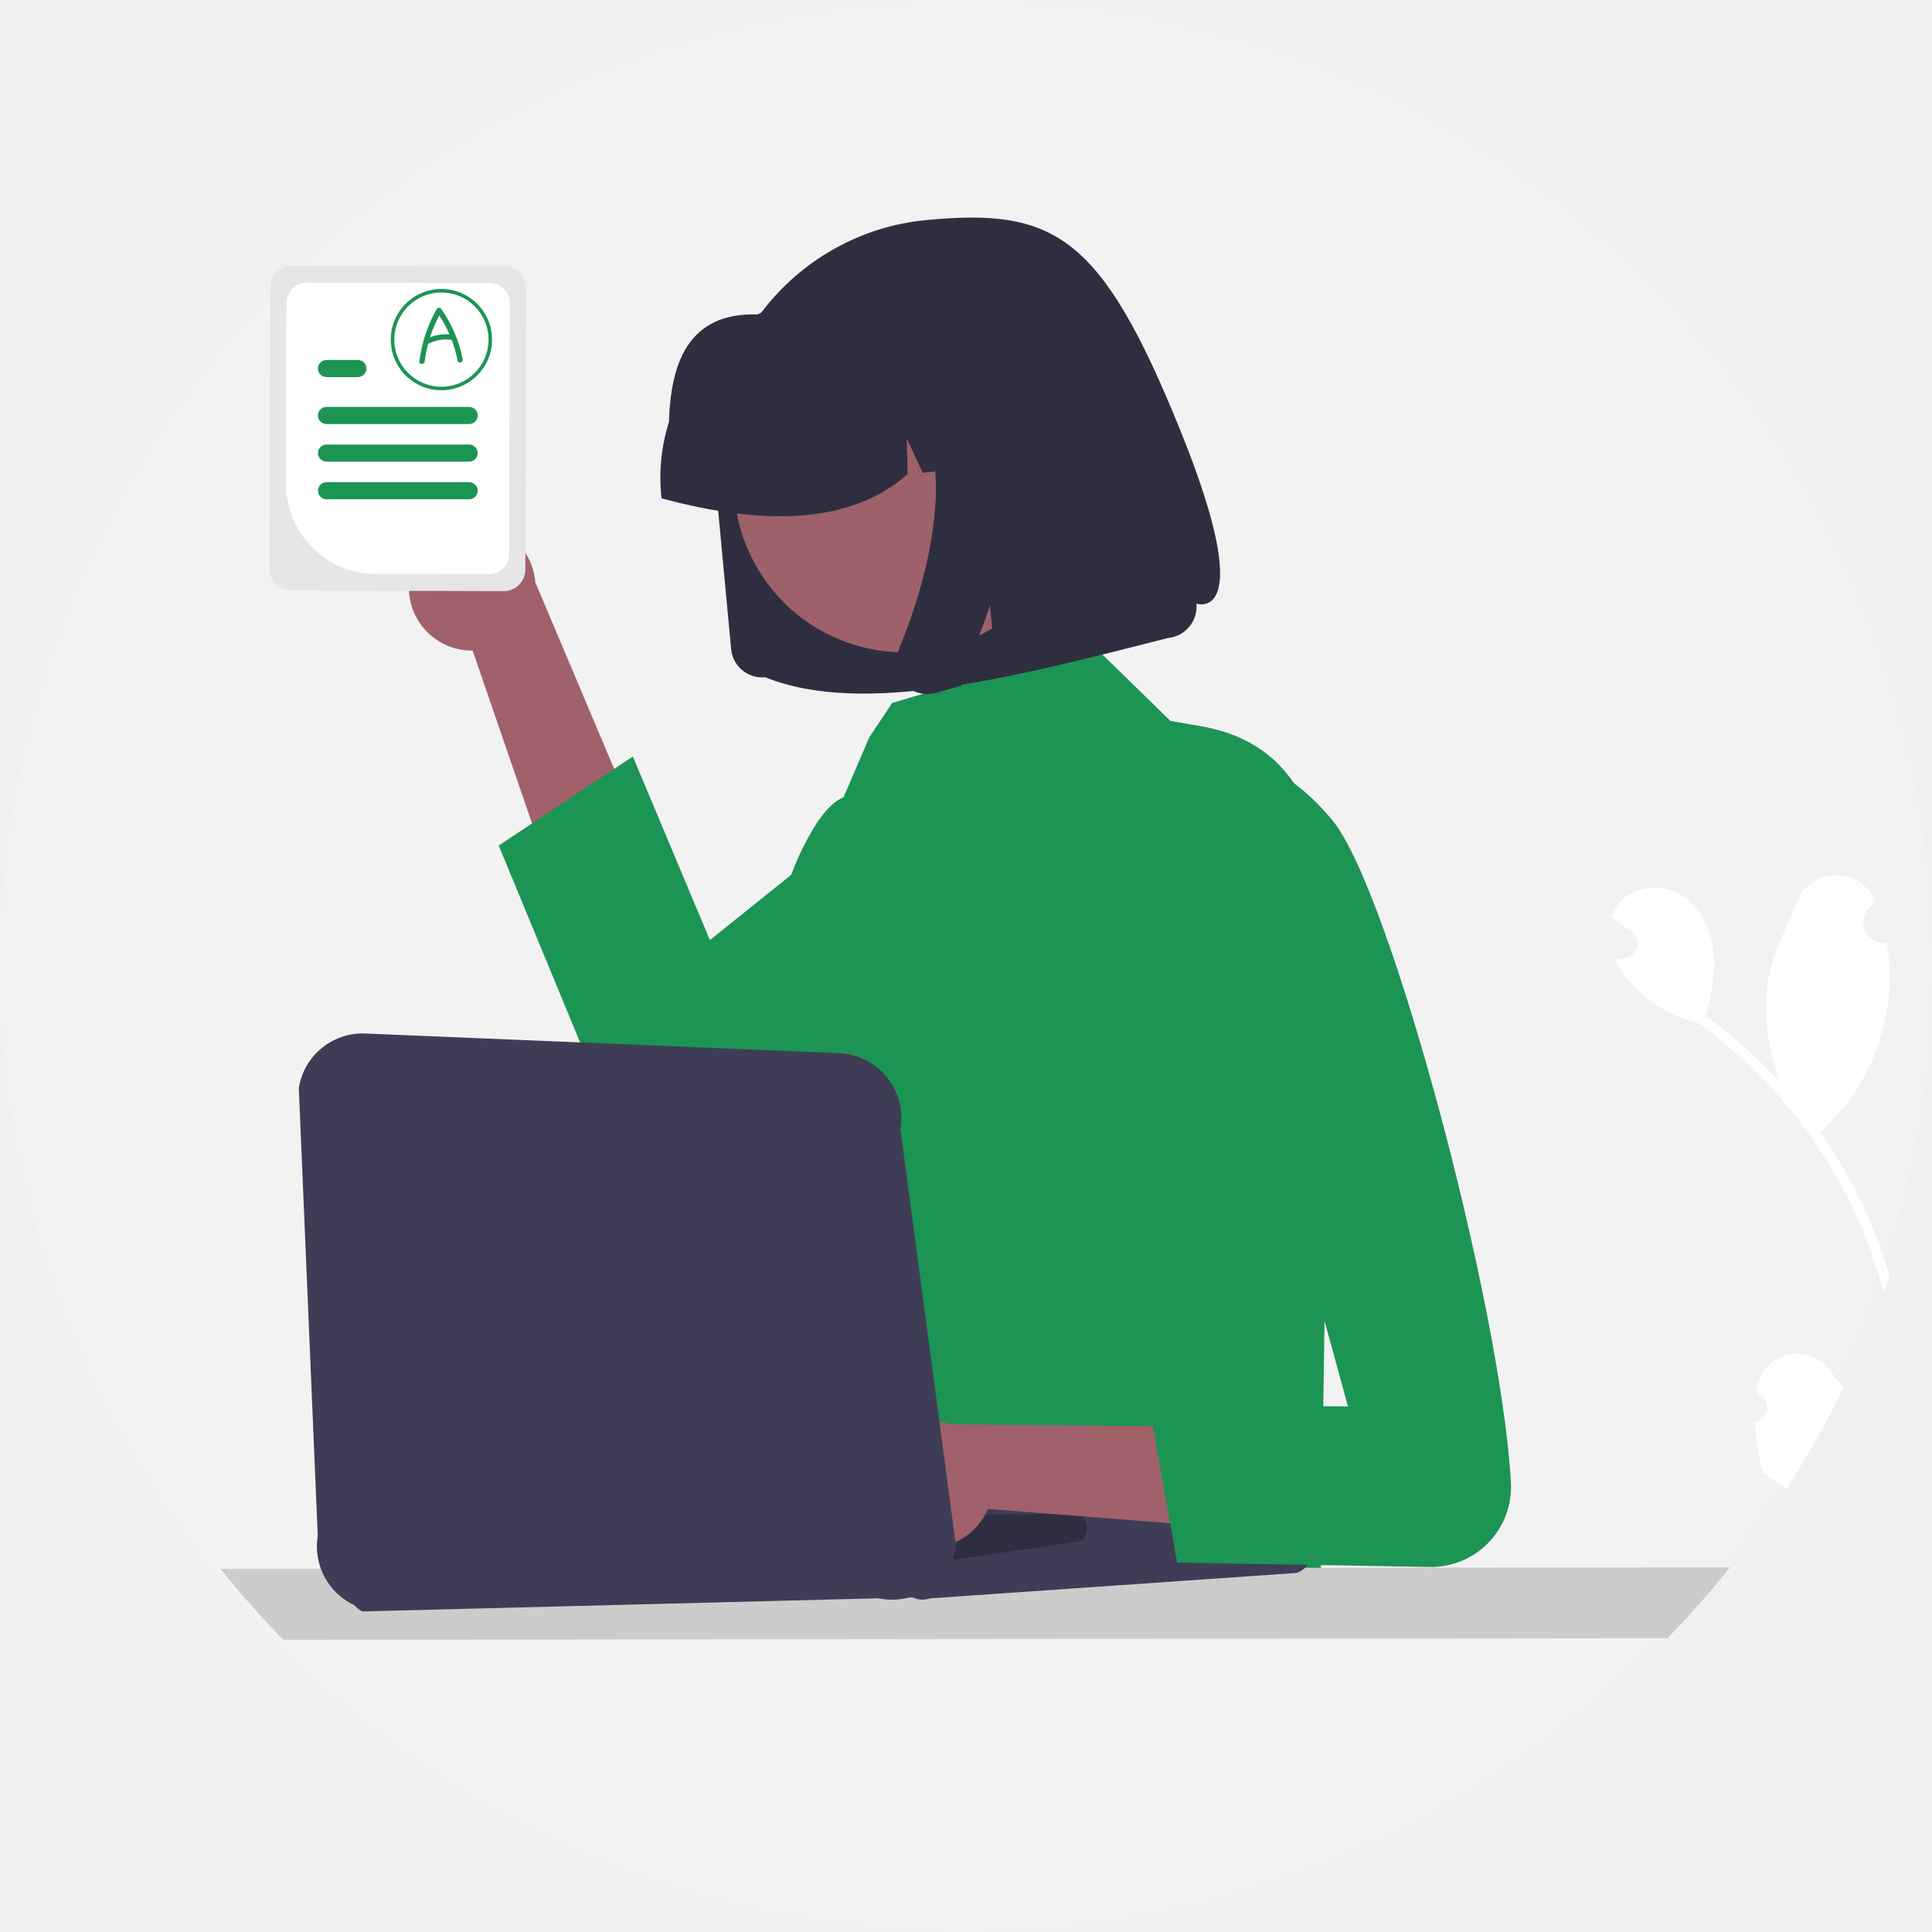
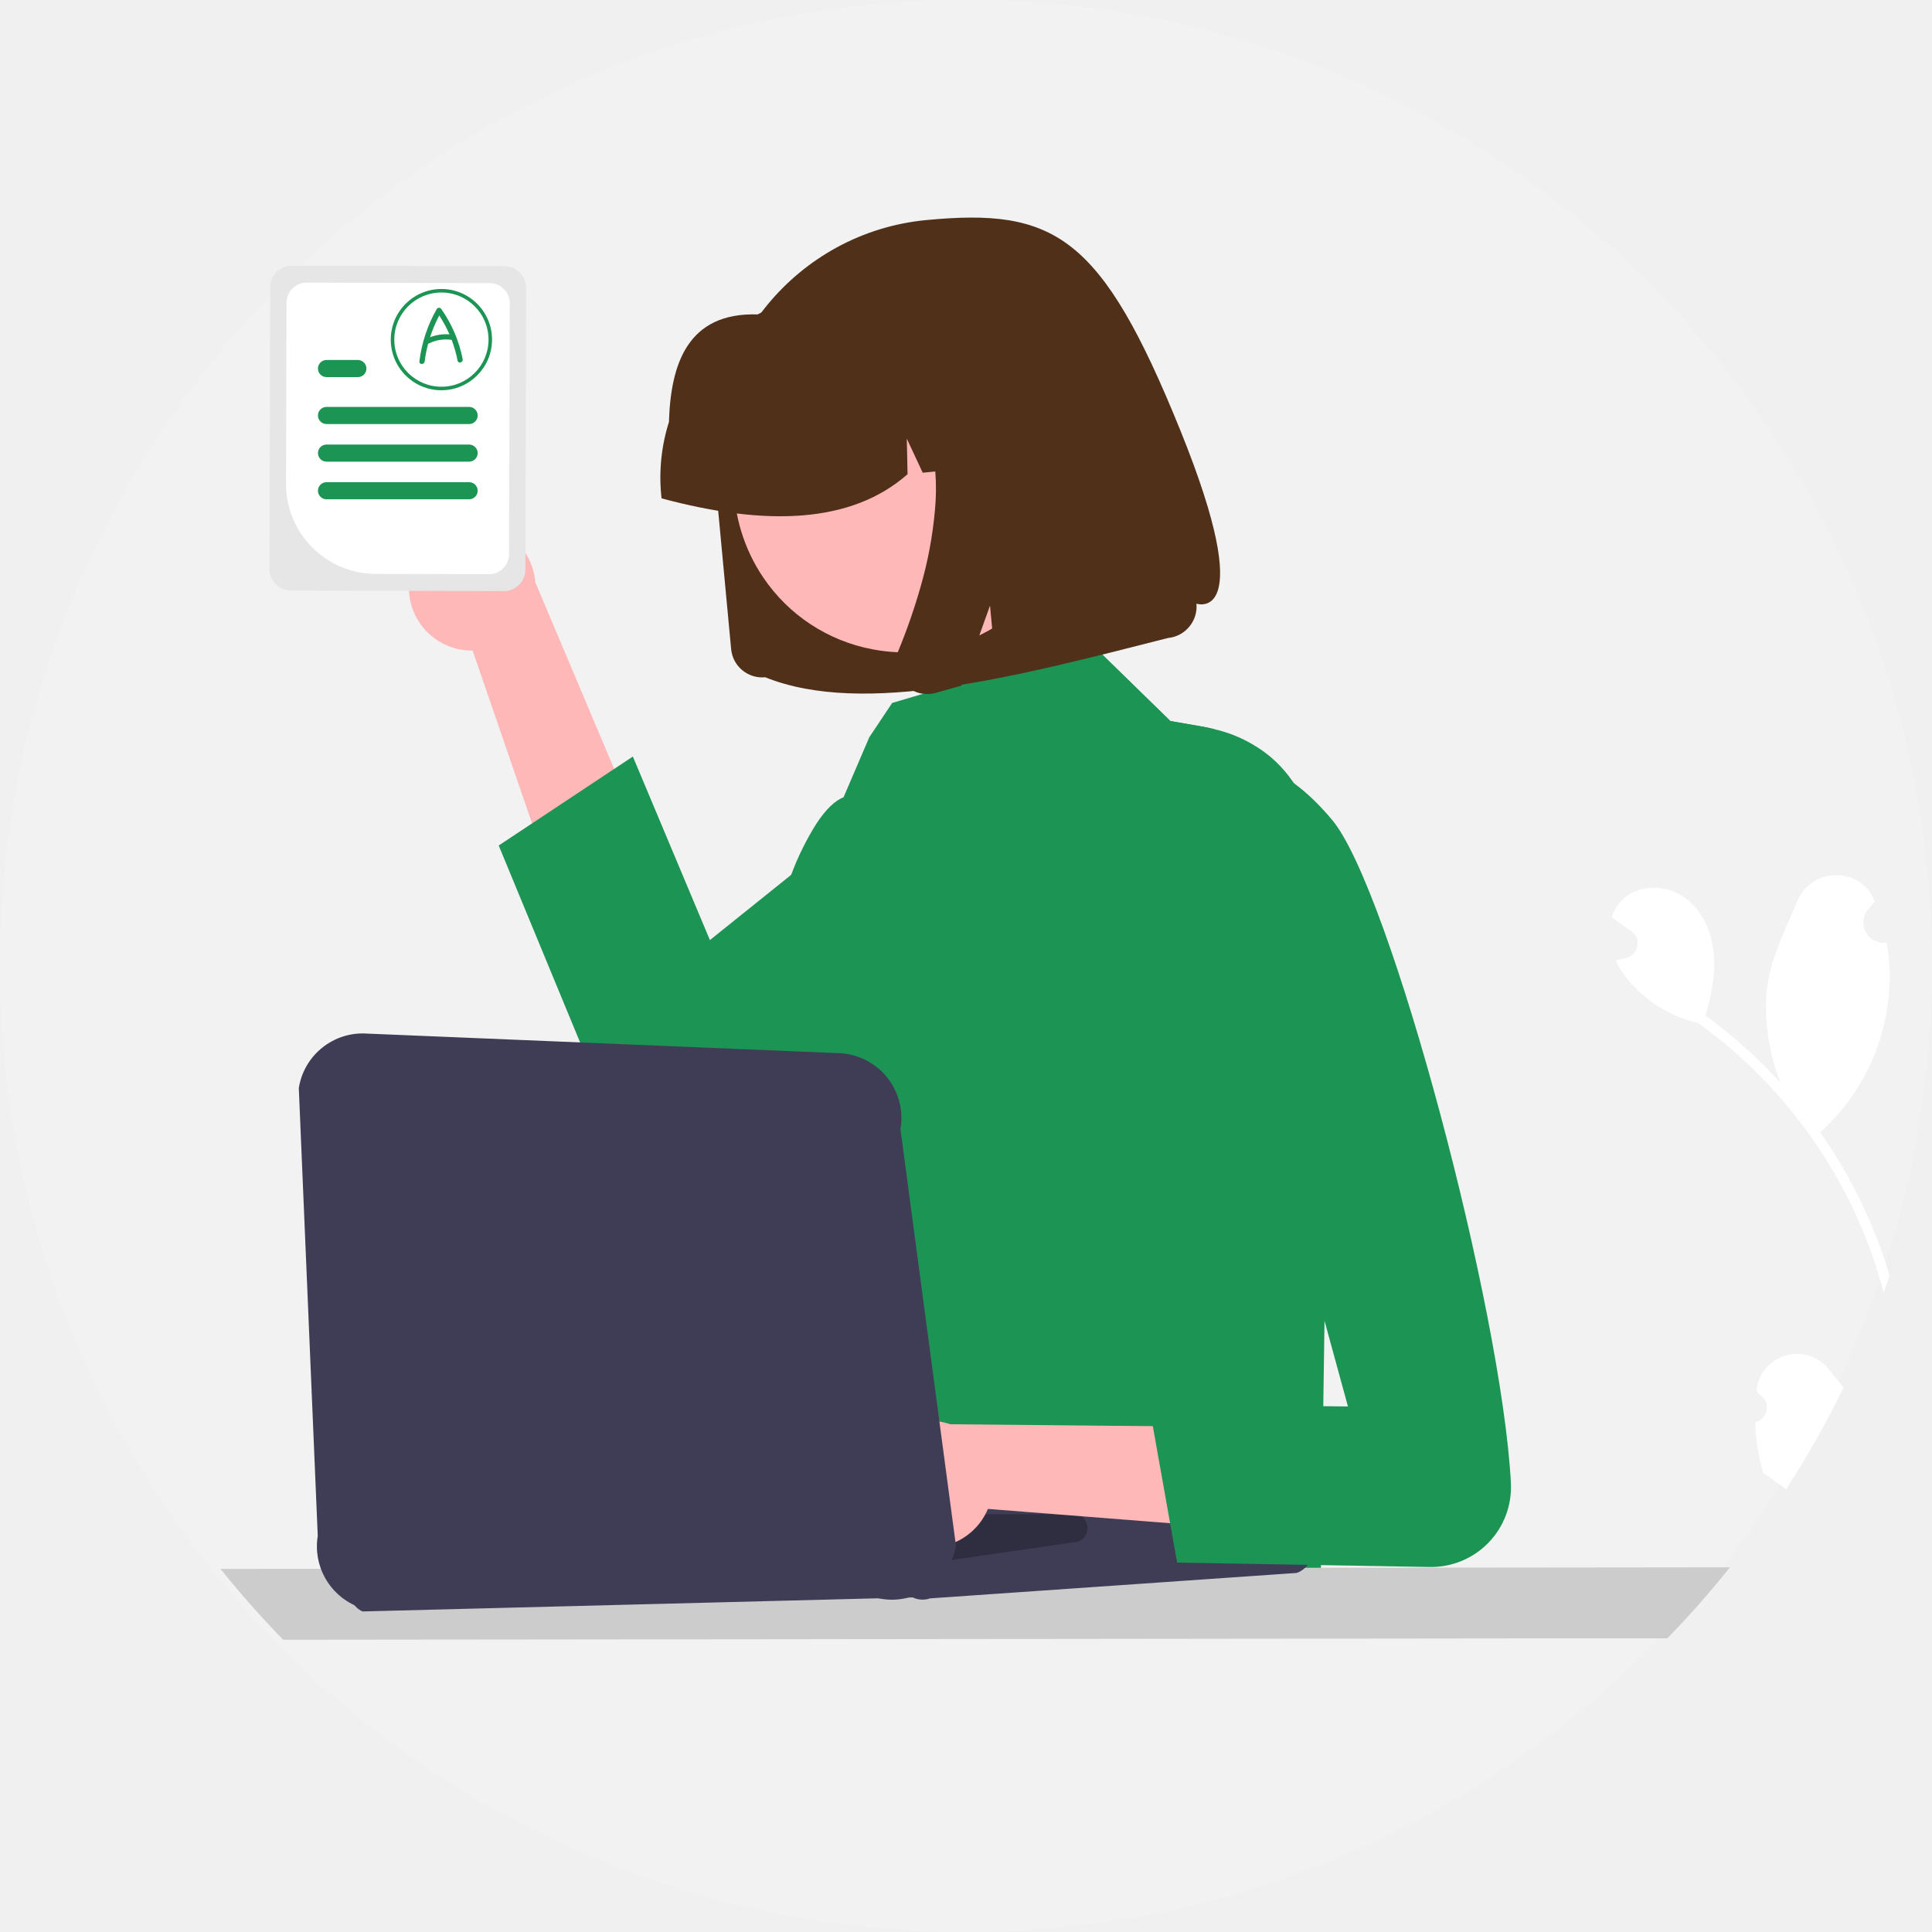
<svg xmlns="http://www.w3.org/2000/svg" data-name="Layer 1" width="676" height="676" viewBox="0 0 676 676">
  <path d="M938,450a337.453,337.453,0,0,1-17.85,108.68q-1.02,3-2.09,5.98a338.393,338.393,0,0,1-53.77,96.05q-10.32,12.945-21.87,24.82-11.55,11.895-24.25,22.63a336.248,336.248,0,0,1-165.78,75.8h-.01q-11.7,1.815-23.63,2.83Q614.545,787.99,600,788A336.94,336.94,0,0,1,358.09,686.05q-3.315-3.39-6.53-6.88-8.01-8.685-15.41-17.91-4.155-5.19-8.11-10.54a336.714,336.714,0,0,1-40.24-70.98,332.254,332.254,0,0,1-11.7-32.84c-.24-.79-.47-1.58-.7-2.37q-.75-2.55-1.45-5.13A338.38,338.38,0,0,1,262,450c0-186.67,151.33-338,338-338S938,263.33,938,450Z" transform="translate(-262 -112)" fill="#f2f2f2" />
-   <path d="M405.348,314.032a22.026,22.026,0,0,0,22.026,25.603l53.954,156.993,34.427-23.66L449.296,315.731a22.145,22.145,0,0,0-43.949-1.699Z" transform="translate(-262 -112)" fill="#a0616a" />
+   <path d="M405.348,314.032a22.026,22.026,0,0,0,22.026,25.603l53.954,156.993,34.427-23.66L449.296,315.731a22.145,22.145,0,0,0-43.949-1.699Z" transform="translate(-262 -112)" fill="#ffb8b8" />
  <path d="M686.955,367.15c-23.96,27.26-83.04,75.3-131.71,108.38-10.52,7.15-20.56,13.59-29.65,18.98-6.14,3.64-11.85,6.79-16.99,9.36a27.995,27.995,0,0,1-38.41-14.5l-33.7-81.53,11.66-7.73,28.75-19.07,6.53-4.32,26.96,64.21,28.43-22.82,17.65-14.17,80.46-64.57,6.94-2.06,16.19,15.8,11.45,11.18,10.77,1.87C683.895,366.44,685.455,366.77,686.955,367.15Z" transform="translate(-262 -112)" fill="#1c9454" />
  <path d="M901.92,591.162c1.67,2.12,3.4,4.23,5.13,6.35a335.121,335.121,0,0,1-20.06,35.52q-.825-.585-1.65-1.17a2.12,2.12,0,0,1-.25-.16c-2.05-1.46-4.11-2.9-6.16-4.36v-.01a70.003,70.003,0,0,1-2.81-17.7,5.288,5.288,0,0,0,1.23-9.86c-.27-.47-.46-.81-.73-1.29.01-.12.03-.25.04-.37C878.23,585.622,894.15,581.262,901.92,591.162Z" transform="translate(-262 -112)" fill="#fff" />
  <path d="M919.87,548.362q1.8,4.95,3.28,10.01-1.02,3-2.09,5.98-.405-1.575-.84-3.15a161.957,161.957,0,0,0-5.85-17.2q-2.79-6.915-6.18-13.54a170.357,170.357,0,0,0-51.96-60.5,45.35,45.35,0,0,1-23.43-13.78,34.858,34.858,0,0,1-5.57-8.26c.92-.13,1.84-.31,2.74-.5.28-.06.57-.13.85-.19l.11-.02a5.241,5.241,0,0,0,1.85-9.38c-.51-.37-1.03-.73-1.54-1.09-.78-.57-1.57-1.11-2.36-1.67a2.492,2.492,0,0,1-.24-.17c-.9-.64-1.8-1.26-2.69-1.91a15.195,15.195,0,0,1,3.49-5.96c5.59-5.77,15.57-5.64,22.09-.94,6.53,4.7,9.81,12.93,10.23,20.95.37,6.87-1.11,13.67-3.06,20.3.49.36,1,.7,1.49,1.07a171.327,171.327,0,0,1,24.86,22.51c-4.35-10.32-5.93-23.78-4.8-33.05,1.29-10.56,6.42-20.59,10.62-30.58,5.03-12,22.19-12.16,27.03-.08.05.12.1.23.14.35q-1.215,1.215-2.34,2.52a7.175,7.175,0,0,0,6.29,11.8l.15-.02a72.096,72.096,0,0,1,1.06,10.79,73.508,73.508,0,0,1-22.88,54.2c-.48.45-.95.89-1.44,1.32a170.657,170.657,0,0,1,12.45,20.67A172.443,172.443,0,0,1,919.87,548.362Z" transform="translate(-262 -112)" fill="#fff" />
  <path d="M727.185,454.55l-3.02,207.41-243.96-7,38.96-86c-.28-2.76,17.1-22.13,17-25-.3-8.41,5.98-16.2,7-25,2.08-18.15-9.83-86.69-4.34-100.85a96.267,96.267,0,0,1,8.94-18.08c3.12-4.72,6.32-7.9,9.38-9.05l9.02-21.02,8-12,62.77-18.59,6.94-2.06,16.19,15.8,11.45,11.18,10.77,1.87c1.61.28,3.17.61,4.67.99a47.442,47.442,0,0,1,19.66,9.74C725.415,392.86,727.605,422.9,727.185,454.55Z" transform="translate(-262 -112)" fill="#1c9454" />
  <path d="M867.29,660.402q-10.32,12.945-21.87,24.82l-26.38.02-141.87.16-25.54.03-16.98.02-25.26.02-19.43.02-35.89.04-21.17.03-44.58.04-21.28.03-58.97.06-37.04.04-9.94.01q-3.315-3.39-6.53-6.88-8.01-8.685-15.41-17.91l20.58-.02,14.02-.01,32.46-.04,62.64-.06,21.17-.02,8.56-.01h.03l6.72-.01,3.01-.01,7.71-.01h3.26l22.86-.02,49.31-.06,21.7-.02,20.78-.02,19.48-.02,27.95-.03,149.28-.15Z" transform="translate(-262 -112)" fill="#ccc" />
-   <path id="bfd9c2c3-21db-4bc8-8976-94586a21de42-231" data-name="Path 9" d="M529.766,348.972l-.054.005a10.924,10.924,0,0,1-11.89-9.865l-5.687-60.699a81.473,81.473,0,0,1,3.433-32.258,82.787,82.787,0,0,1,39.23-47.592,81.52,81.52,0,0,1,31.251-9.557c44.82-4.27,61.199,5.065,88.885,73.421s5.696,60.792,5.696,60.792a10.943,10.943,0,0,1-.463,4.339,11.121,11.121,0,0,1-5.285,6.393,10.978,10.978,0,0,1-4.179,1.277C617.716,348.697,564.251,362.874,529.757,348.973Z" transform="translate(-262 -112)" fill="#2f2e41" />
-   <path id="acce586e-6e96-4eff-b112-6c9d74172e69-232" data-name="Ellipse 1" d="M628.387,246.521A60.095,60.095,0,0,1,567.275,339.191a59.395,59.395,0,0,1-38.241-25.165,60.095,60.095,0,0,1,61.067-92.643,59.395,59.395,0,0,1,38.287,25.14Z" transform="translate(-262 -112)" fill="#9e616a" />
-   <path id="af1db401-16c9-4940-bbbf-8b9ef63e1952-233" data-name="Path 10" d="M493.346,285.156a64.45,64.45,0,0,1,2.716-25.512c.604-20.147,6.45-38.396,31.023-37.63a64.479,64.479,0,0,1,24.552-7.534l12.143-1.199q.205-.02.409-.039A64.341,64.341,0,0,1,634.215,271.344l.114,1.216-25.691,2.512-11.057-23.662.546,24.694-13.269,1.302-5.576-11.938.272,12.451c-19.701,17.352-49.576,18.261-86.082,8.454Z" transform="translate(-262 -112)" fill="#2f2e41" />
-   <path id="a1e66597-148d-4736-b39c-00184f281162-234" data-name="Path 13" d="M575.525,342.755a10.75,10.75,0,0,0,1.002,5.834,10.994,10.994,0,0,0,1.687,2.561,11.121,11.121,0,0,0,1.956,1.744,10.906,10.906,0,0,0,7.296,1.904q.241-.025.481-.059t.48-.079q.242-.043.48-.1t.478-.122l8.967-2.513,10.049-28.019,2.303,24.587,40.773-11.352-9.775-104.335-69.495,6.848,1.906,1.835a48.029,48.029,0,0,1,13.032,22.517,78.292,78.292,0,0,1,1.983,26.562,141.185,141.185,0,0,1-4.977,26.588,208.08,208.08,0,0,1-7.855,22.633A10.979,10.979,0,0,0,575.525,342.755Z" transform="translate(-262 -112)" fill="#2f2e41" />
+   <path id="bfd9c2c3-21db-4bc8-8976-94586a21de42-231" data-name="Path 9" d="M529.766,348.972l-.054.005a10.924,10.924,0,0,1-11.89-9.865l-5.687-60.699a81.473,81.473,0,0,1,3.433-32.258,82.787,82.787,0,0,1,39.23-47.592,81.52,81.52,0,0,1,31.251-9.557c44.82-4.27,61.199,5.065,88.885,73.421s5.696,60.792,5.696,60.792a10.943,10.943,0,0,1-.463,4.339,11.121,11.121,0,0,1-5.285,6.393,10.978,10.978,0,0,1-4.179,1.277C617.716,348.697,564.251,362.874,529.757,348.973Z" transform="translate(-262 -112)" fill="#51301A" />
+   <path id="acce586e-6e96-4eff-b112-6c9d74172e69-232" data-name="Ellipse 1" d="M628.387,246.521A60.095,60.095,0,0,1,567.275,339.191a59.395,59.395,0,0,1-38.241-25.165,60.095,60.095,0,0,1,61.067-92.643,59.395,59.395,0,0,1,38.287,25.14Z" transform="translate(-262 -112)" fill="#ffb8b8" />
+   <path id="af1db401-16c9-4940-bbbf-8b9ef63e1952-233" data-name="Path 10" d="M493.346,285.156a64.45,64.45,0,0,1,2.716-25.512c.604-20.147,6.45-38.396,31.023-37.63a64.479,64.479,0,0,1,24.552-7.534l12.143-1.199q.205-.02.409-.039A64.341,64.341,0,0,1,634.215,271.344l.114,1.216-25.691,2.512-11.057-23.662.546,24.694-13.269,1.302-5.576-11.938.272,12.451c-19.701,17.352-49.576,18.261-86.082,8.454Z" transform="translate(-262 -112)" fill="#51301A" />
+   <path id="a1e66597-148d-4736-b39c-00184f281162-234" data-name="Path 13" d="M575.525,342.755a10.75,10.75,0,0,0,1.002,5.834,10.994,10.994,0,0,0,1.687,2.561,11.121,11.121,0,0,0,1.956,1.744,10.906,10.906,0,0,0,7.296,1.904q.241-.025.481-.059t.48-.079q.242-.043.48-.1t.478-.122l8.967-2.513,10.049-28.019,2.303,24.587,40.773-11.352-9.775-104.335-69.495,6.848,1.906,1.835a48.029,48.029,0,0,1,13.032,22.517,78.292,78.292,0,0,1,1.983,26.562,141.185,141.185,0,0,1-4.977,26.588,208.08,208.08,0,0,1-7.855,22.633A10.979,10.979,0,0,0,575.525,342.755Z" transform="translate(-262 -112)" fill="#51301A" />
  <path d="M584.792,671.709a8.06,8.06,0,0,1-3.454-.781l-192.52,4.912a8.08,8.08,0,0,1,1.15-15.045l125.952-37.555a8.079,8.079,0,0,1,4.016-.154L714.762,646.833a8.079,8.079,0,0,1,.926,15.535l-128.259,8.897A8.091,8.091,0,0,1,584.792,671.709Z" transform="translate(-262 -112)" fill="#3f3d56" />
  <path d="M591.872,658.307a5.085,5.085,0,0,1-2.483-.646L433.035,664.966a5.068,5.068,0,0,1,1.283-9.346l56.604-13.738a5.084,5.084,0,0,1,2.677.078l145.354-.175a5.069,5.069,0,0,1,.034,9.683l-45.602,6.608A5.058,5.058,0,0,1,591.872,658.307Z" transform="translate(-262 -112)" fill="#2f2e41" />
-   <path d="M575.415,649.974a22.026,22.026,0,0,0,32.255-10.014l165.496,13-8-41-170.697-1.626a22.145,22.145,0,0,0-19.053,39.64Z" transform="translate(-262 -112)" fill="#a0616a" />
+   <path d="M575.415,649.974a22.026,22.026,0,0,0,32.255-10.014l165.496,13-8-41-170.697-1.626a22.145,22.145,0,0,0-19.053,39.64Z" transform="translate(-262 -112)" fill="#ffb8b8" />
  <path d="M673.165,382.96s25-20,55,16c20.232,24.278,59.259,171.044,62.495,231.862a27.982,27.982,0,0,1-28.584,29.46l-88.211-1.535-9.864-55.45,69.643.825Z" transform="translate(-262 -112)" fill="#1c9454" />
  <path d="M574.084,671.732a22.739,22.739,0,0,1-8.81-1.784l-178.442,4.071a22.675,22.675,0,0,1-13.651-24.582l-6.631-156.711a22.642,22.642,0,0,1,23.935-19.074l165.663,6.871a22.739,22.739,0,0,1,20.922,26.544L596.48,652.835A22.775,22.775,0,0,1,574.084,671.732Z" transform="translate(-262 -112)" fill="#3f3d56" />
  <path d="M438.585,205.17l-74.47-.21a7.541,7.541,0,0,0-7.55,7.51l-.27,98.61a7.524,7.524,0,0,0,7.5,7.54l41.31.12,33.17.09a7.526,7.526,0,0,0,7.54-7.51l.02-5.83.26-92.77A7.535,7.535,0,0,0,438.585,205.17Z" transform="translate(-262 -112)" fill="#e6e6e6" />
  <path d="M433.335,211.06l-64-.18a7.061,7.061,0,0,0-7.07,7.03l-.18,63.4a31.443,31.443,0,0,0,31.32,31.49l12.16.03,27.49.08a7.055,7.055,0,0,0,7.07-7.03l.02-6.38.22-81.37A7.055,7.055,0,0,0,433.335,211.06Z" transform="translate(-262 -112)" fill="#fff" />
  <path d="M426.145,254.38h-49.9a2.995,2.995,0,1,0,0,5.99h49.9a2.995,2.995,0,0,0,0-5.99Z" transform="translate(-262 -112)" fill="#1c9454" />
  <path d="M387.215,237.96h-10.97a2.995,2.995,0,1,0,0,5.99h10.97a2.995,2.995,0,1,0,0-5.99Z" transform="translate(-262 -112)" fill="#1c9454" />
  <path d="M426.145,280.71h-49.9a2.995,2.995,0,1,0,0,5.99h49.9a2.995,2.995,0,0,0,0-5.99Z" transform="translate(-262 -112)" fill="#1c9454" />
  <path d="M426.145,267.55h-49.9a2.99,2.99,0,1,0,0,5.98h49.9a2.99,2.99,0,0,0,0-5.98Z" transform="translate(-262 -112)" fill="#1c9454" />
  <path d="M416.449,248.55a17.716,17.716,0,1,1,17.716-17.716A17.737,17.737,0,0,1,416.449,248.55Zm0-34.202A16.485,16.485,0,1,0,432.934,230.834,16.504,16.504,0,0,0,416.449,214.349Z" transform="translate(-262 -112)" fill="#1c9454" />
  <path d="M423.889,237.696a45.545,45.545,0,0,0-7.478-17.566.935.935,0,0,0-1.595,0,48.647,48.647,0,0,0-6.067,18.336c-.144,1.177,1.705,1.167,1.847,0a45.52,45.52,0,0,1,1.211-6.2,1.055,1.055,0,0,0,.206-.063,13.459,13.459,0,0,1,7.95-1.295c.024.004.047-.002.07.001a44.285,44.285,0,0,1,2.075,7.278C422.334,239.353,424.114,238.859,423.889,237.696ZM412.472,230.001a46.743,46.743,0,0,1,3.225-7.618,44.266,44.266,0,0,1,3.566,6.612A15.576,15.576,0,0,0,412.472,230.001Z" transform="translate(-262 -112)" fill="#1c9454" />
</svg>
